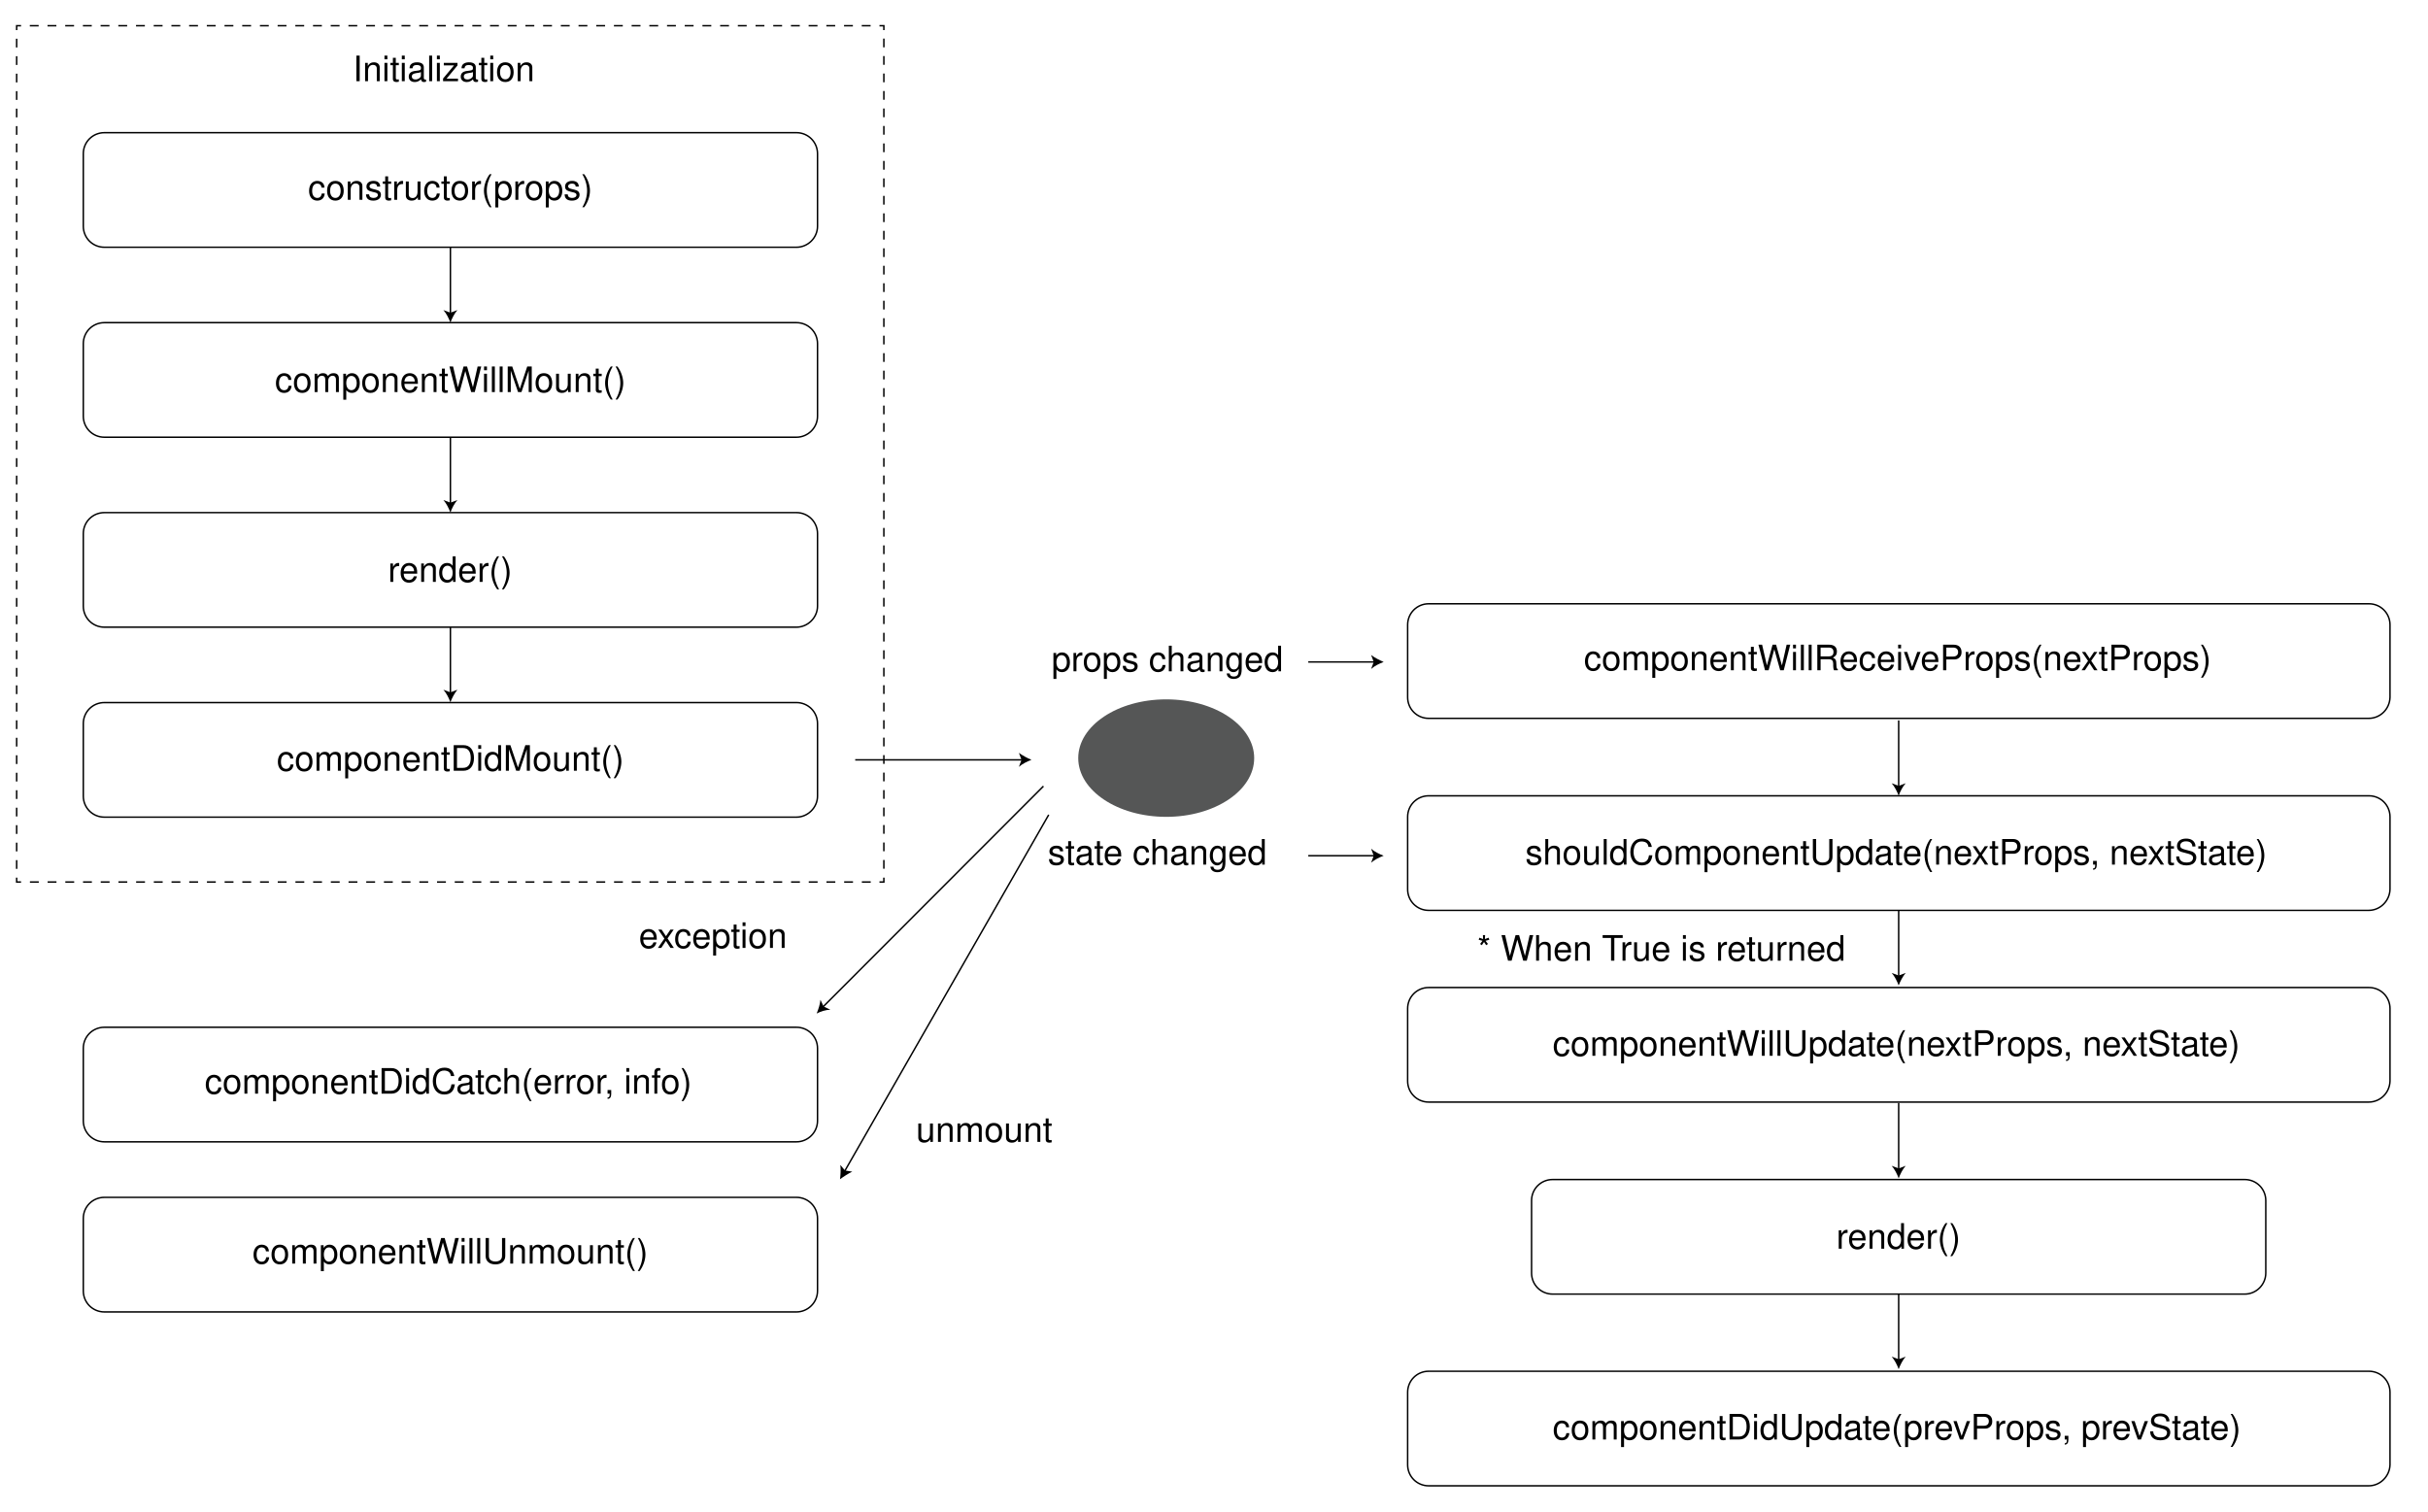
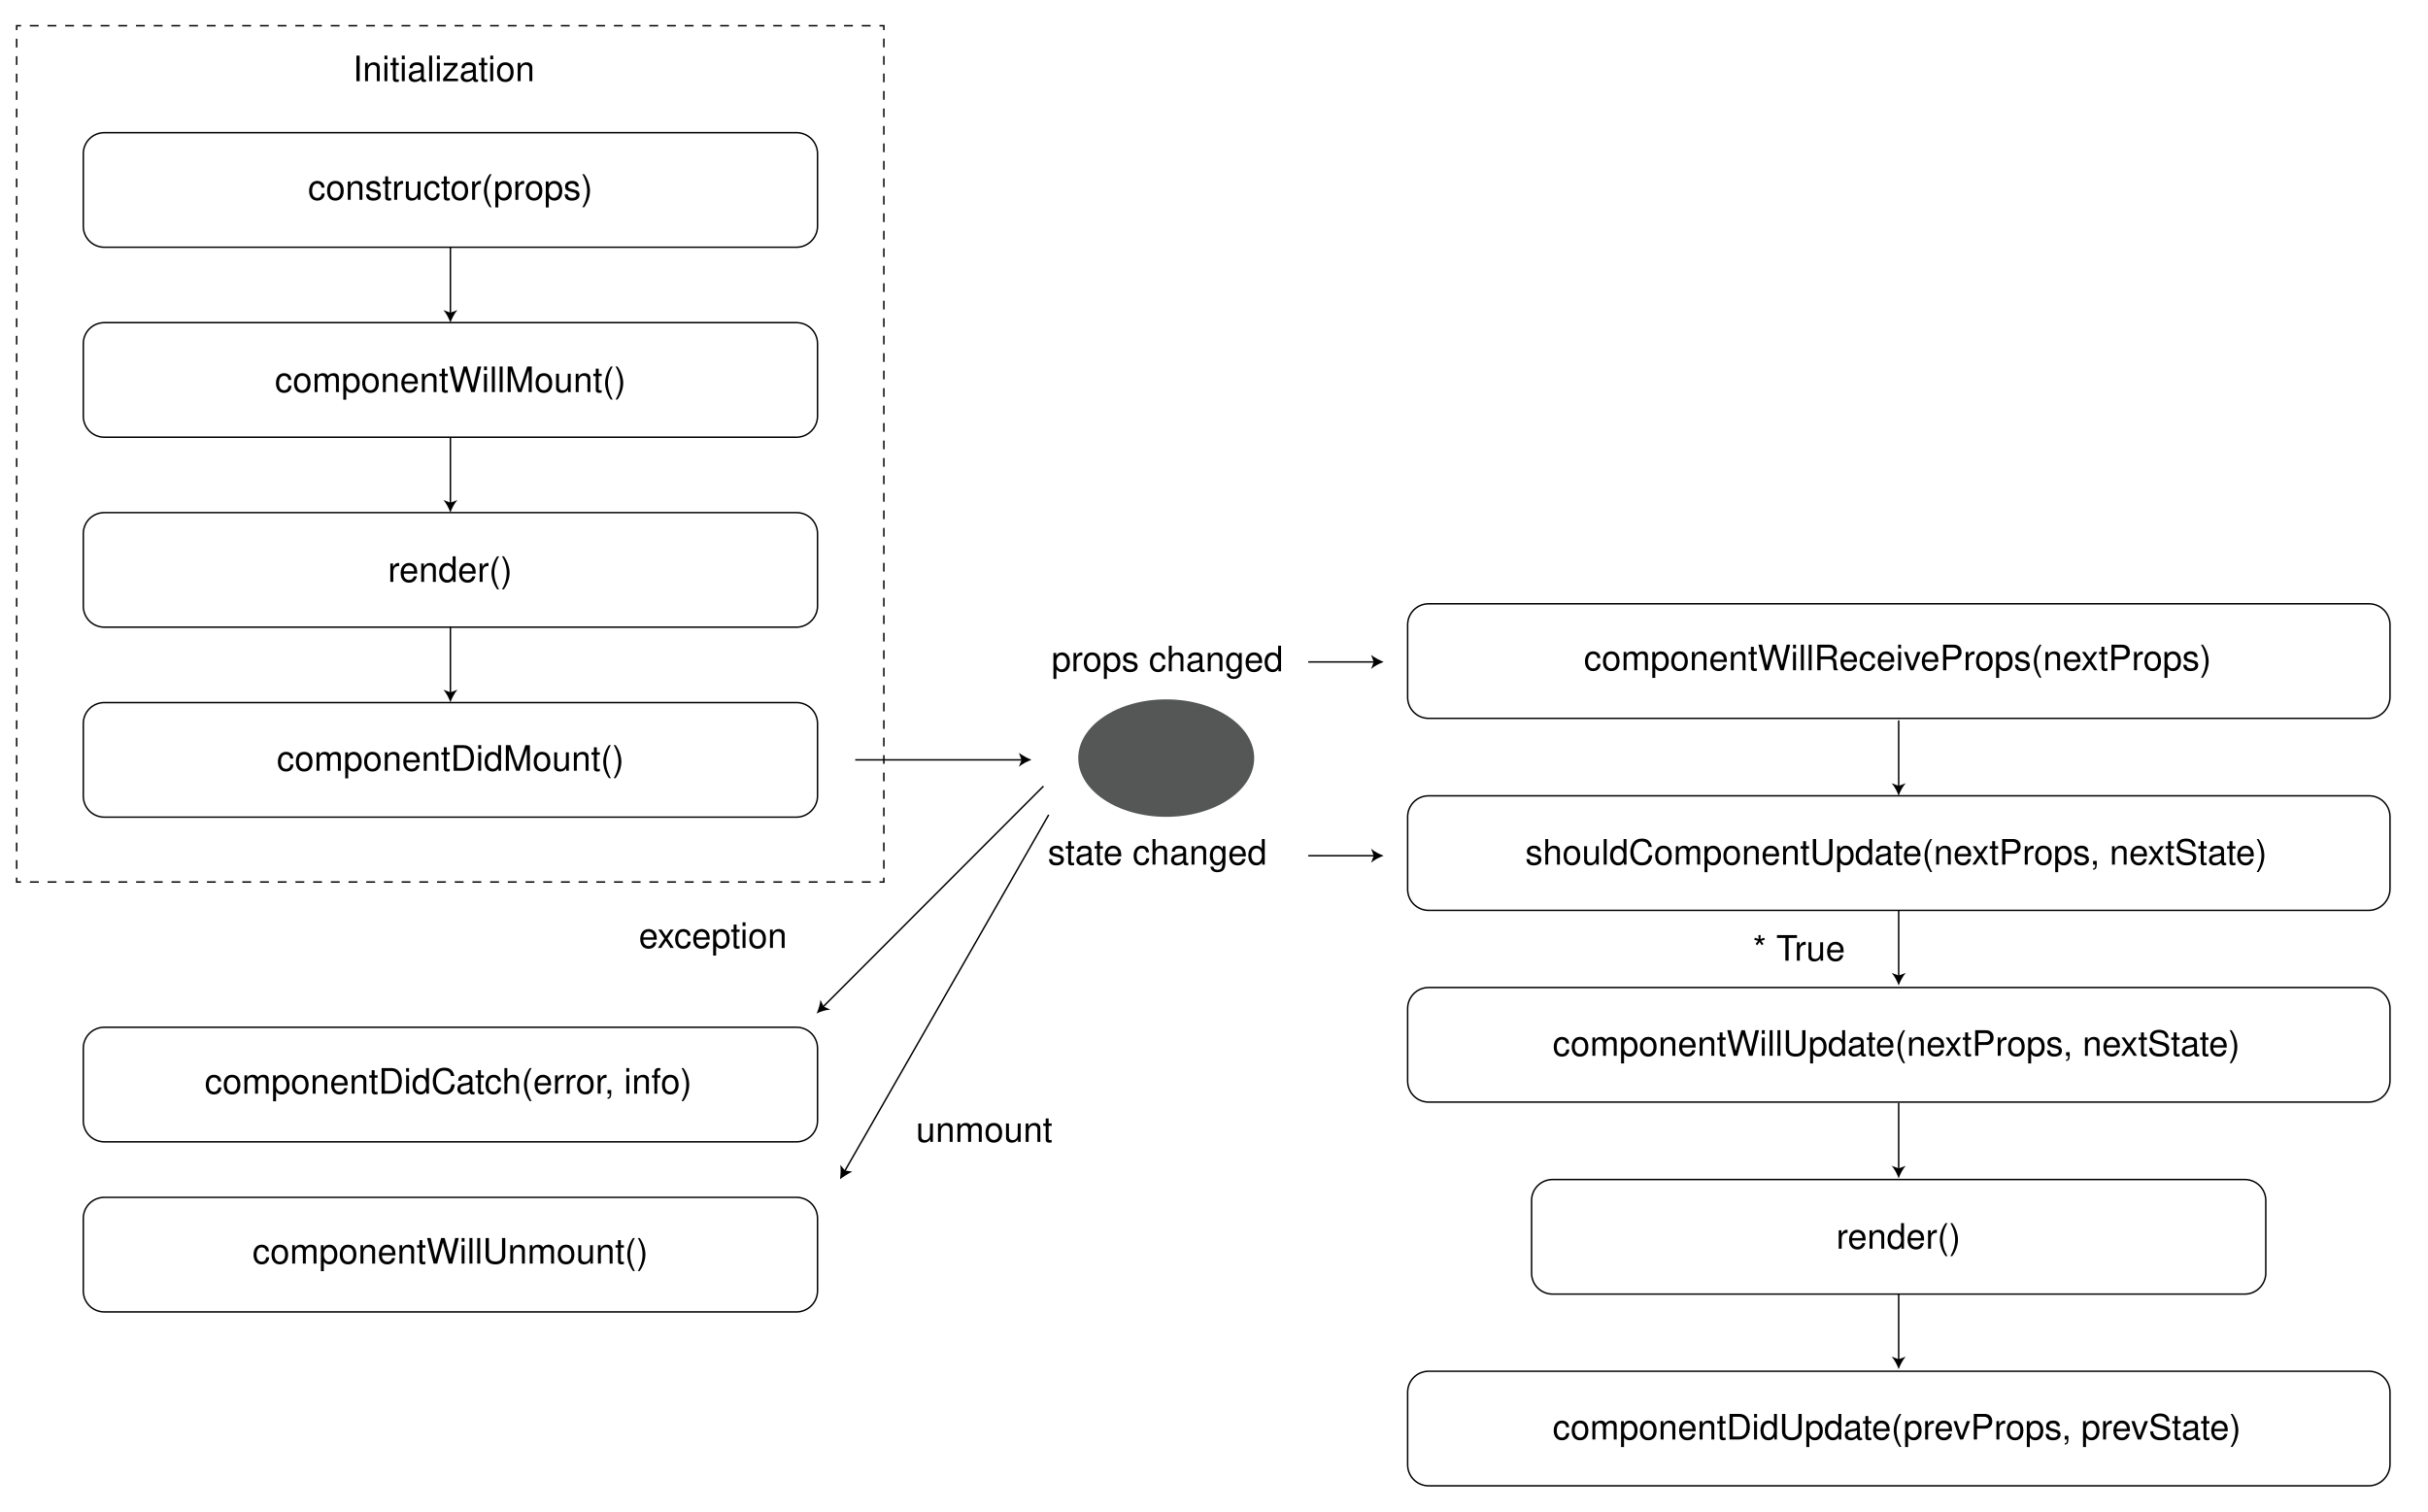
<svg xmlns="http://www.w3.org/2000/svg" version="1.1" id="レイヤー_1" x="0px" y="0px" viewBox="0 0 830.7 517.1" style="enable-background:new 0 0 830.7 517.1;" xml:space="preserve">
  <style type="text/css">
	.st0{fill:none;stroke:#000000;stroke-width:0.5;stroke-miterlimit:10;}
	.st1{fill:none;}
	.st2{font-family:'Helvetica';}
	.st3{font-size:12px;}
	.st4{fill:none;stroke:#000000;stroke-width:0.5;stroke-miterlimit:10;stroke-dasharray:3.028,3.028;}
	.st5{fill:none;stroke:#000000;stroke-width:0.5;stroke-miterlimit:10;stroke-dasharray:2.99,2.99;}
	.st6{fill:#555656;}
</style>
  <g>
    <path class="st0" d="M272.5,84.6H35.7c-4,0-7.2-3.2-7.2-7.2V52.6c0-4,3.2-7.2,7.2-7.2h236.8c4,0,7.2,3.2,7.2,7.2v24.8   C279.7,81.4,276.4,84.6,272.5,84.6z" />
    <rect x="89.2" y="58.1" class="st1" width="129.6" height="13.9" />
    <text transform="matrix(1 0 0 1 105.3749 68.3649)" class="st2 st3">constructor(props)</text>
  </g>
  <g>
    <rect x="82" y="123.9" class="st1" width="144" height="12.3" />
    <text transform="matrix(1 0 0 1 94.0367 134.1605)" class="st2 st3">componentWillMount()</text>
    <path class="st0" d="M272.5,149.6H35.7c-4,0-7.2-3.2-7.2-7.2v-24.8c0-4,3.2-7.2,7.2-7.2h236.8c4,0,7.2,3.2,7.2,7.2v24.8   C279.7,146.4,276.4,149.6,272.5,149.6z" />
  </g>
  <g>
    <rect x="125.3" y="188.8" class="st1" width="57.6" height="12.4" />
    <text transform="matrix(1 0 0 1 132.7178 199.0988)" class="st2 st3">render()</text>
    <path class="st0" d="M272.5,214.6H35.7c-4,0-7.2-3.2-7.2-7.2v-24.8c0-4,3.2-7.2,7.2-7.2h236.8c4,0,7.2,3.2,7.2,7.2v24.8   C279.7,211.3,276.4,214.6,272.5,214.6z" />
  </g>
  <g>
    <rect x="85.6" y="253.4" class="st1" width="136.8" height="13.1" />
    <text transform="matrix(1 0 0 1 94.6962 263.7191)" class="st2 st3">componentDidMount()</text>
    <path class="st0" d="M272.5,279.6H35.7c-4,0-7.2-3.2-7.2-7.2v-24.8c0-4,3.2-7.2,7.2-7.2h236.8c4,0,7.2,3.2,7.2,7.2v24.8   C279.7,276.3,276.4,279.6,272.5,279.6z" />
  </g>
  <g>
    <rect x="74.8" y="422.1" class="st1" width="158.4" height="14.5" />
    <text transform="matrix(1 0 0 1 86.3676 432.355)" class="st2 st3">componentWillUnmount()</text>
    <path class="st0" d="M272.5,448.9H35.7c-4,0-7.2-3.2-7.2-7.2v-24.8c0-4,3.2-7.2,7.2-7.2h236.8c4,0,7.2,3.2,7.2,7.2v24.8   C279.7,445.7,276.4,448.9,272.5,448.9z" />
  </g>
  <g>
    <rect x="494.8" y="285.5" class="st1" width="309.7" height="12.7" />
-     <text transform="matrix(1 0 0 1 521.8582 295.8296)" class="st2 st3">shouldComponentUpdate(nextProps, nextState)</text>
+     <text transform="matrix(1 0 0 1 521.8586 295.8296)" class="st2 st3">shouldComponentUpdate(nextProps, nextState)</text>
    <path class="st0" d="M810.4,311.5H488.8c-4,0-7.2-3.2-7.2-7.2v-24.8c0-4,3.2-7.2,7.2-7.2h321.7c4,0,7.2,3.2,7.2,7.2v24.8   C817.6,308.2,814.4,311.5,810.4,311.5z" />
  </g>
  <g>
    <rect x="502" y="351" class="st1" width="295.2" height="13.1" />
    <text transform="matrix(1 0 0 1 531.2102 361.2639)" class="st2 st3">componentWillUpdate(nextProps, nextState)</text>
    <path class="st0" d="M810.4,377.1H488.8c-4,0-7.2-3.2-7.2-7.2v-24.8c0-4,3.2-7.2,7.2-7.2h321.7c4,0,7.2,3.2,7.2,7.2v24.8   C817.6,373.9,814.4,377.1,810.4,377.1z" />
  </g>
  <g>
    <rect x="520" y="219" class="st1" width="259.2" height="14.4" />
    <text transform="matrix(1 0 0 1 541.8919 229.3446)" class="st2 st3">componentWillReceiveProps(nextProps)</text>
    <path class="st0" d="M810.4,245.8H488.8c-4,0-7.2-3.2-7.2-7.2v-24.8c0-4,3.2-7.2,7.2-7.2h321.7c4,0,7.2,3.2,7.2,7.2v24.8   C817.6,242.6,814.4,245.8,810.4,245.8z" />
  </g>
  <g>
    <rect x="505.6" y="482.2" class="st1" width="288" height="13.1" />
    <text transform="matrix(1 0 0 1 531.2073 492.5408)" class="st2 st3">componentDidUpdate(prevProps, prevState)</text>
    <path class="st0" d="M810.4,508.4H488.8c-4,0-7.2-3.2-7.2-7.2v-24.8c0-4,3.2-7.2,7.2-7.2h321.7c4,0,7.2,3.2,7.2,7.2v24.8   C817.6,505.1,814.4,508.4,810.4,508.4z" />
  </g>
  <g>
    <rect x="620.8" y="417" class="st1" width="57.6" height="12.4" />
    <text transform="matrix(1 0 0 1 628.2599 427.2646)" class="st2 st3">render()</text>
    <path class="st0" d="M768,442.8H531.2c-4,0-7.2-3.2-7.2-7.2v-24.8c0-4,3.2-7.2,7.2-7.2H768c4,0,7.2,3.2,7.2,7.2v24.8   C775.2,439.5,772,442.8,768,442.8z" />
  </g>
  <g>
    <g>
      <polyline class="st0" points="302.4,300.3 302.4,301.8 300.9,301.8   " />
      <line class="st4" x1="297.9" y1="301.8" x2="8.7" y2="301.8" />
      <polyline class="st0" points="7.2,301.8 5.7,301.8 5.7,300.3   " />
      <line class="st5" x1="5.7" y1="297.3" x2="5.7" y2="11.7" />
      <polyline class="st0" points="5.7,10.3 5.7,8.8 7.2,8.8   " />
      <line class="st4" x1="10.2" y1="8.8" x2="299.4" y2="8.8" />
      <polyline class="st0" points="300.9,8.8 302.4,8.8 302.4,10.3   " />
      <line class="st5" x1="302.4" y1="13.2" x2="302.4" y2="298.8" />
    </g>
  </g>
  <text transform="matrix(1 0 0 1 120.7328 27.7865)" class="st2 st3">Initialization </text>
  <text transform="matrix(1 0 0 1 359.7764 229.7042)" class="st2 st3">props changed</text>
  <rect x="358.5" y="285.5" class="st1" width="81.1" height="14.6" />
  <text transform="matrix(1 0 0 1 358.486 295.8359)" class="st2 st3">state changed</text>
  <text transform="matrix(1 0 0 1 313.4018 390.7082)" class="st2 st3">unmount</text>
  <ellipse class="st6" cx="399" cy="259.4" rx="30.1" ry="20.1" />
  <g>
    <g>
      <line class="st0" x1="154.1" y1="84.6" x2="154.1" y2="107.4" />
      <g>
        <path d="M154.1,110.4c-0.5-1.4-1.4-3.2-2.4-4.3l2.4,0.9l2.4-0.9C155.5,107.2,154.6,109,154.1,110.4z" />
      </g>
    </g>
  </g>
  <g>
    <g>
      <line class="st0" x1="154.1" y1="149.6" x2="154.1" y2="172.3" />
      <g>
        <path d="M154.1,175.4c-0.5-1.4-1.4-3.2-2.4-4.3l2.4,0.9l2.4-0.9C155.5,172.2,154.6,173.9,154.1,175.4z" />
      </g>
    </g>
  </g>
  <g>
    <g>
      <line class="st0" x1="154.1" y1="214.6" x2="154.1" y2="237.3" />
      <g>
        <path d="M154.1,240.3c-0.5-1.4-1.4-3.2-2.4-4.3l2.4,0.9l2.4-0.9C155.5,237.2,154.6,238.9,154.1,240.3z" />
      </g>
    </g>
  </g>
  <g>
    <g>
      <line class="st0" x1="649.6" y1="246.5" x2="649.6" y2="269.2" />
      <g>
        <path d="M649.6,272.3c-0.5-1.4-1.4-3.2-2.4-4.3l2.4,0.9l2.4-0.9C651,269.1,650.1,270.8,649.6,272.3z" />
      </g>
    </g>
  </g>
  <g>
    <g>
      <line class="st0" x1="649.6" y1="311.5" x2="649.6" y2="334.2" />
      <g>
        <path d="M649.6,337.2c-0.5-1.4-1.4-3.2-2.4-4.3l2.4,0.9l2.4-0.9C651,334.1,650.1,335.8,649.6,337.2z" />
      </g>
    </g>
  </g>
  <g>
    <g>
      <line class="st0" x1="649.6" y1="377.4" x2="649.6" y2="400.2" />
      <g>
        <path d="M649.6,403.2c-0.5-1.4-1.4-3.2-2.4-4.3l2.4,0.9l2.4-0.9C651,400,650.1,401.8,649.6,403.2z" />
      </g>
    </g>
  </g>
  <g>
    <g>
      <line class="st0" x1="649.6" y1="442.8" x2="649.6" y2="465.5" />
      <g>
        <path d="M649.6,468.5c-0.5-1.4-1.4-3.2-2.4-4.3l2.4,0.9l2.4-0.9C651,465.3,650.1,467.1,649.6,468.5z" />
      </g>
    </g>
  </g>
-   <text transform="matrix(1 0 0 1 505.4315 328.7128)" class="st2 st3">* When True is returned</text>
+   <text transform="matrix(1 0 0 1 599.7011 328.7128)" class="st2 st3">* True</text>
  <g>
    <g>
      <line class="st0" x1="447.6" y1="292.8" x2="470.4" y2="292.8" />
      <g>
        <path d="M473.4,292.8c-1.4,0.5-3.2,1.4-4.3,2.4l0.9-2.4l-0.9-2.4C470.2,291.4,472,292.3,473.4,292.8z" />
      </g>
    </g>
  </g>
  <g>
    <g>
      <line class="st0" x1="447.6" y1="226.5" x2="470.4" y2="226.5" />
      <g>
        <path d="M473.4,226.5c-1.4,0.5-3.2,1.4-4.3,2.4l0.9-2.4l-0.9-2.4C470.2,225,472,225.9,473.4,226.5z" />
      </g>
    </g>
  </g>
  <g>
    <g>
      <line class="st0" x1="358.8" y1="278.8" x2="288.9" y2="400.9" />
      <g>
        <path d="M287.4,403.5c0.2-1.5,0.3-3.5,0.1-4.9l1.6,1.9l2.5,0.4C290.3,401.5,288.6,402.6,287.4,403.5z" />
      </g>
    </g>
  </g>
  <g>
    <g>
      <line class="st0" x1="292.6" y1="260" x2="349.9" y2="260" />
      <g>
        <path d="M352.9,260c-1.4,0.5-3.2,1.4-4.3,2.4l0.9-2.4l-0.9-2.4C349.8,258.5,351.5,259.4,352.9,260z" />
      </g>
    </g>
  </g>
  <text transform="matrix(1 0 0 1 218.5608 324.3573)" class="st2 st3">exception</text>
  <rect x="45.9" y="363.9" class="st1" width="216.4" height="14.4" />
  <text transform="matrix(1 0 0 1 70.0227 374.217)" class="st2 st3">componentDidCatch(error, info)</text>
  <path class="st0" d="M272.5,390.7H35.7c-4,0-7.2-3.2-7.2-7.2v-24.8c0-4,3.2-7.2,7.2-7.2h236.8c4,0,7.2,3.2,7.2,7.2v24.8  C279.7,387.5,276.4,390.7,272.5,390.7z" />
  <g>
    <g>
      <line class="st0" x1="357" y1="269" x2="281.5" y2="344.6" />
      <g>
        <path d="M279.4,346.8c0.6-1.4,1.2-3.3,1.3-4.7l1.1,2.3l2.3,1.1C282.6,345.5,280.7,346.1,279.4,346.8z" />
      </g>
    </g>
  </g>
</svg>
